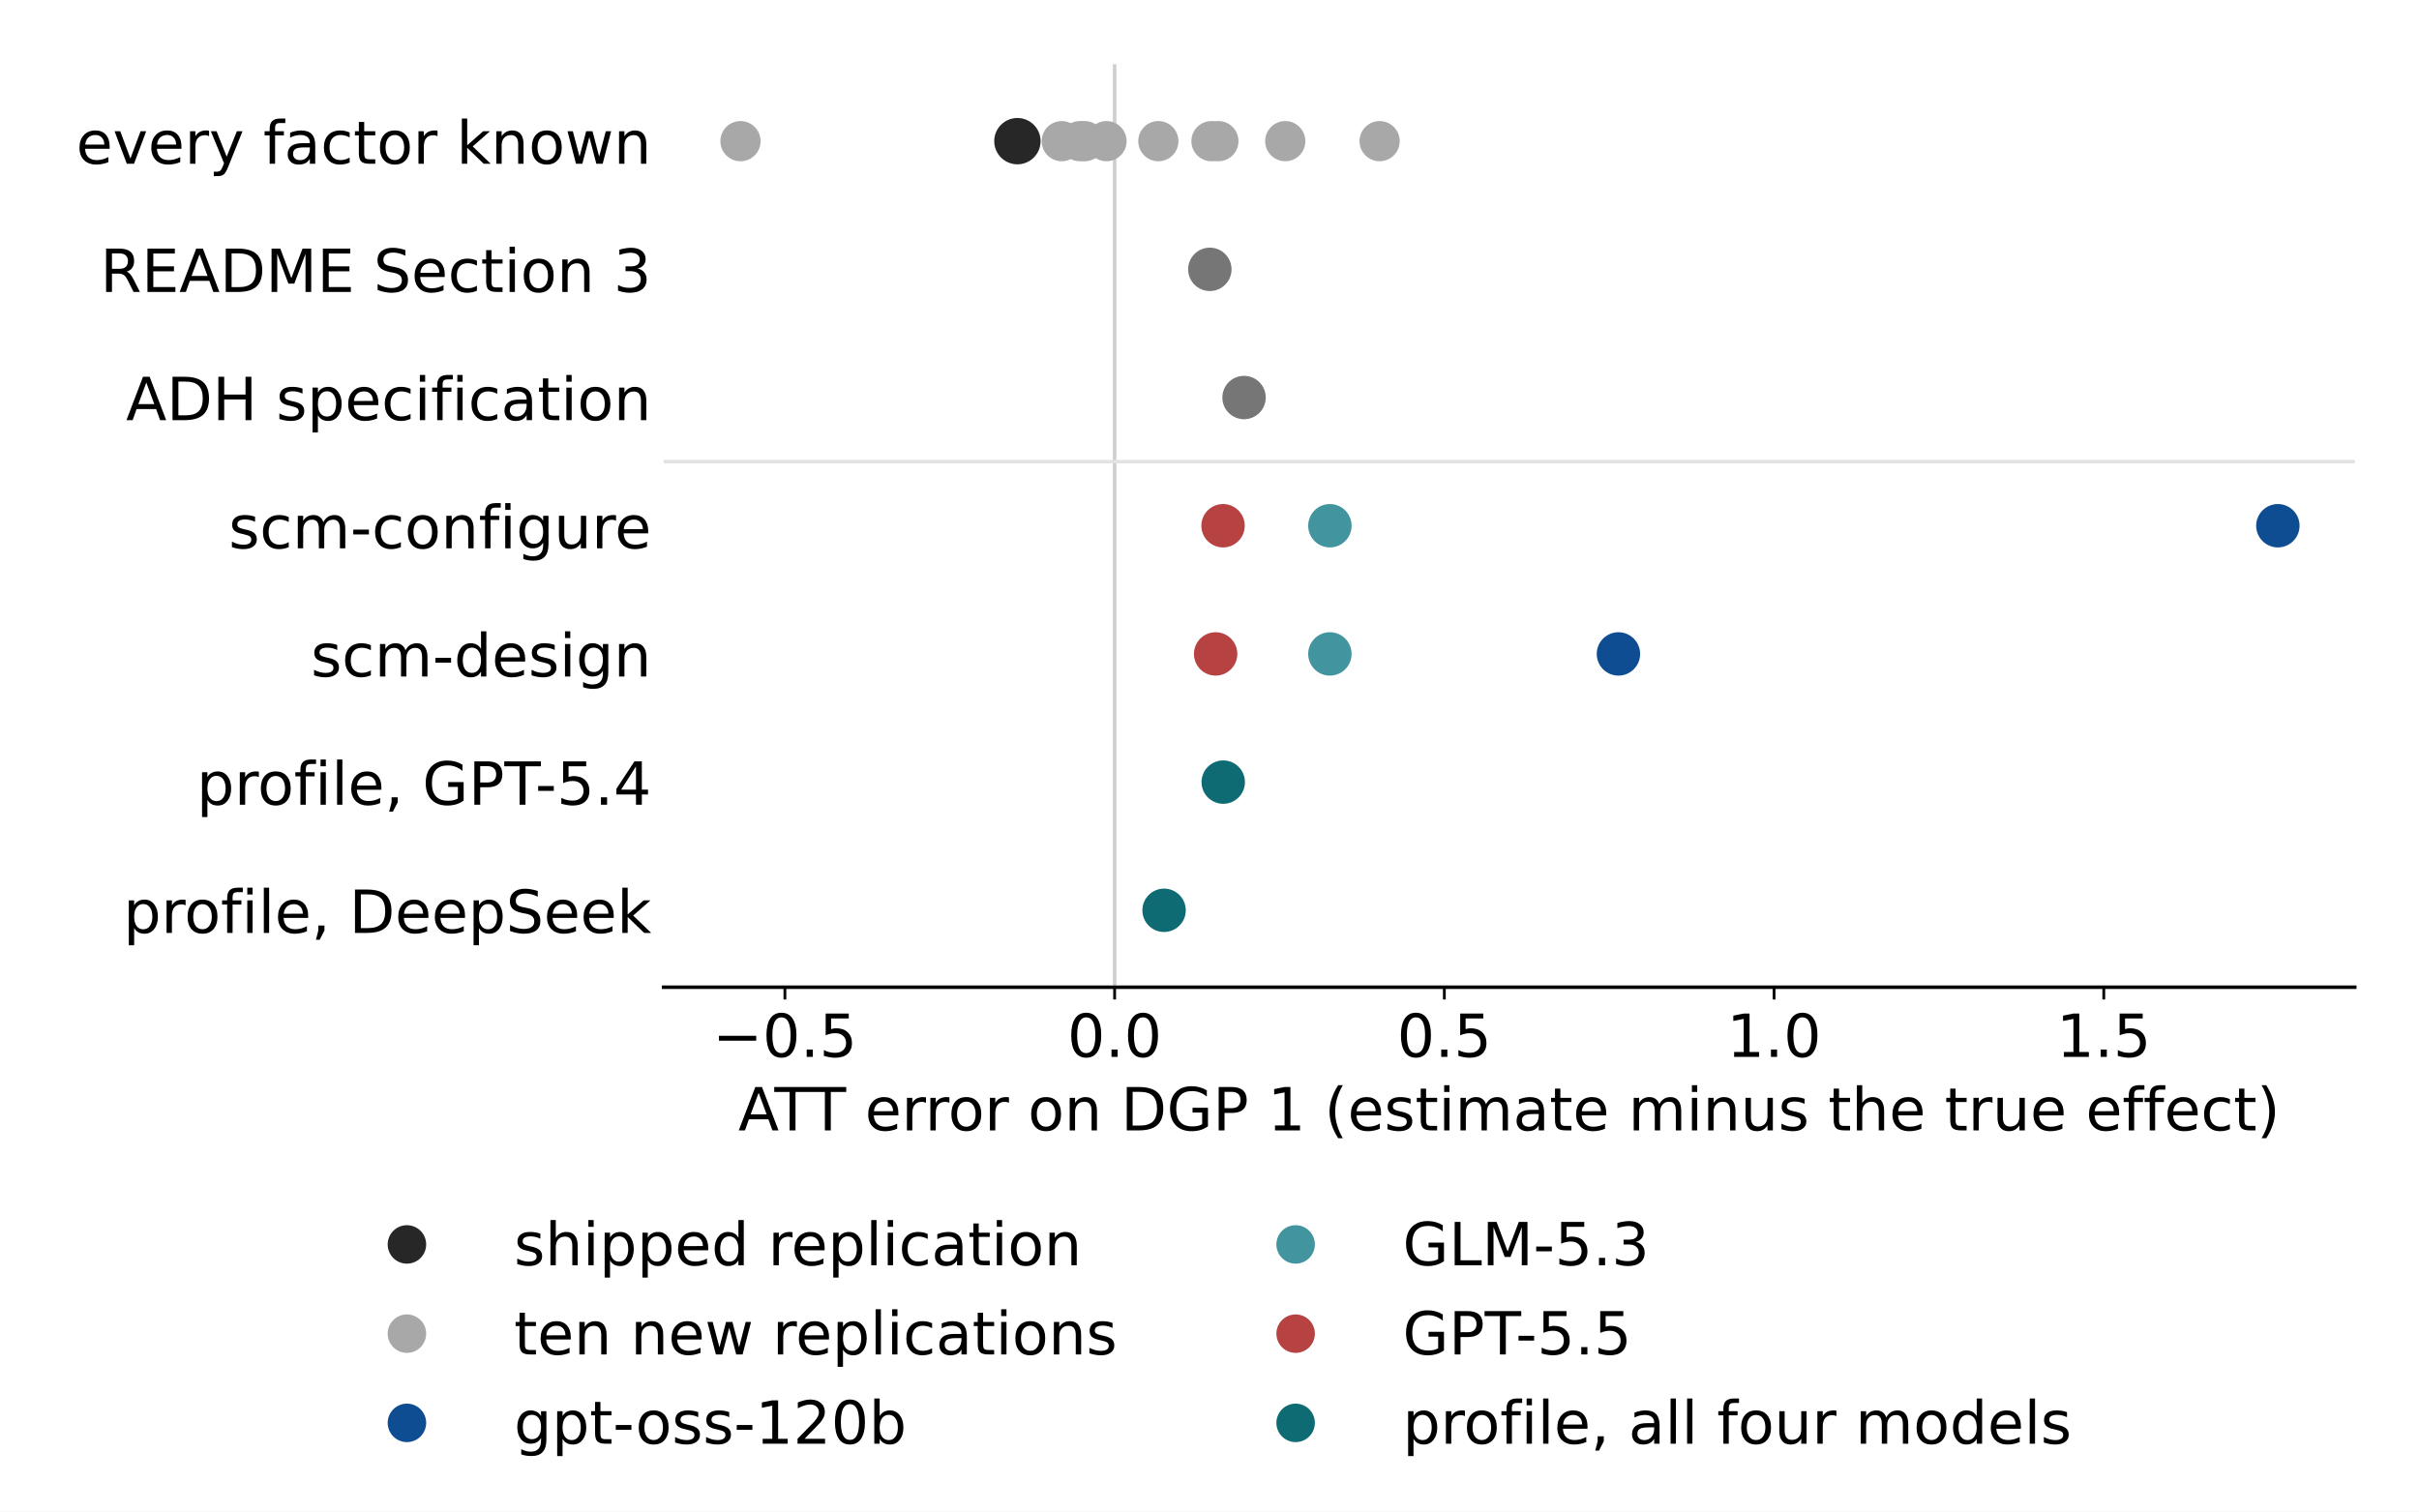
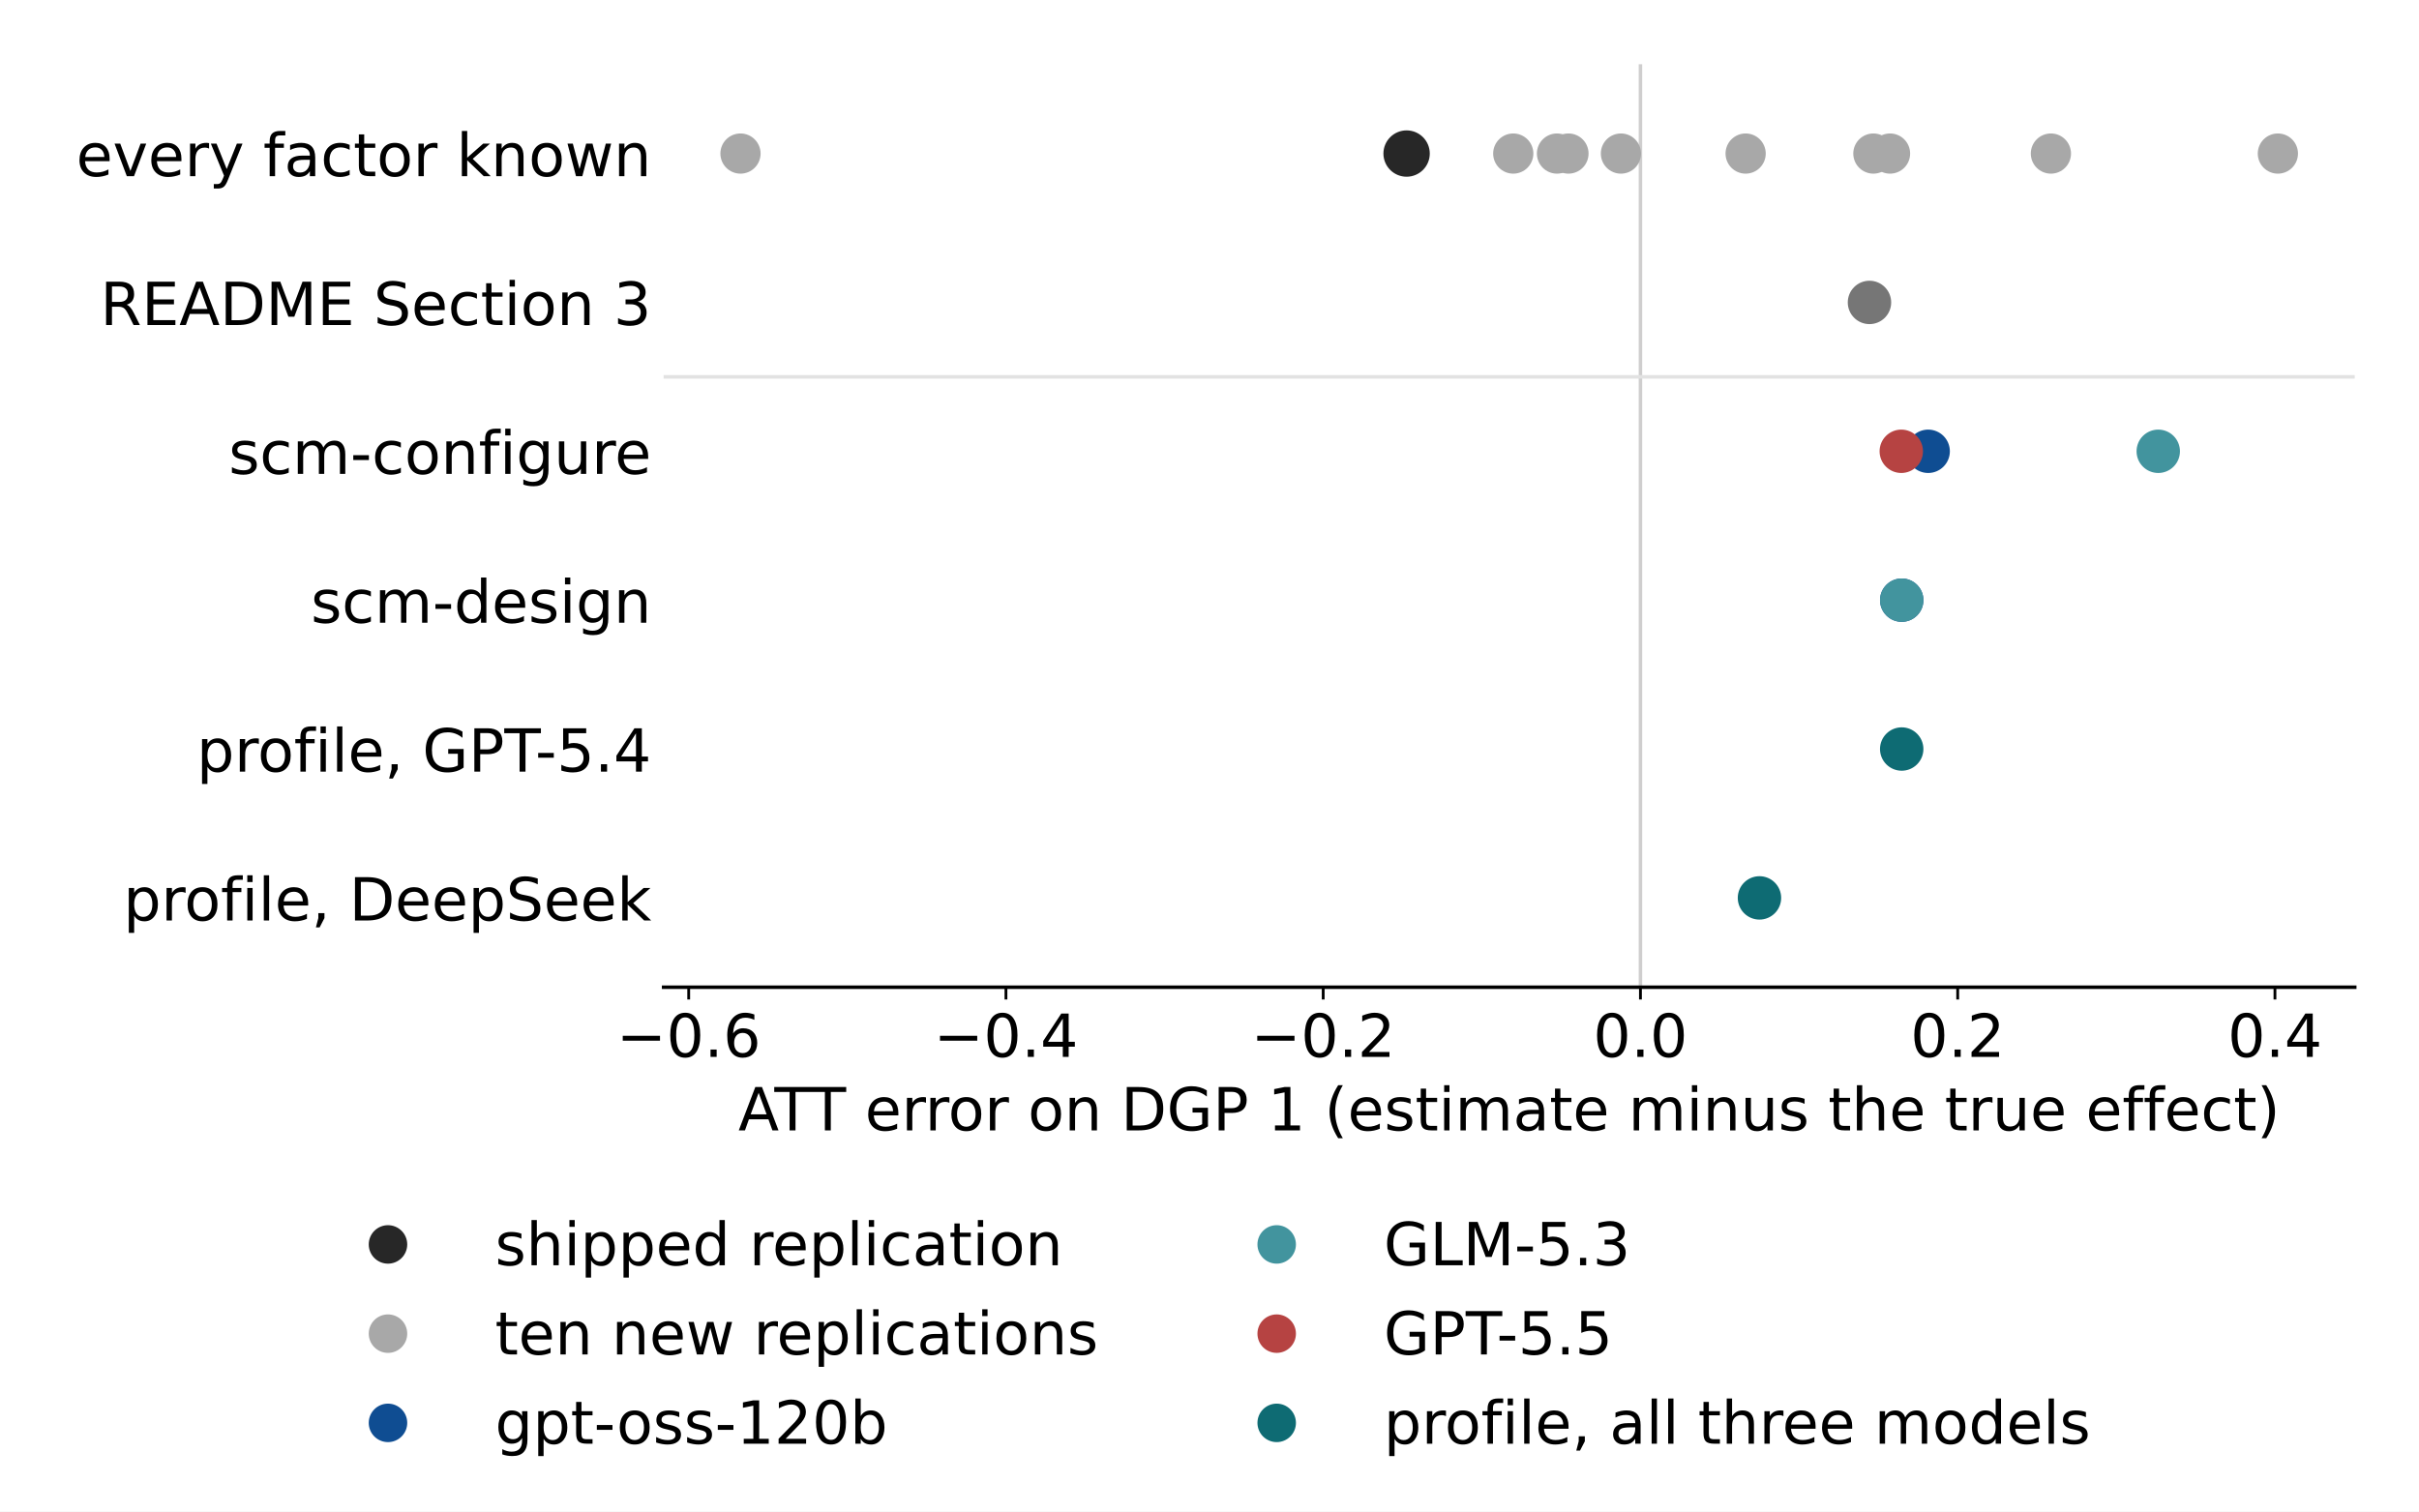
<svg xmlns="http://www.w3.org/2000/svg" xmlns:xlink="http://www.w3.org/1999/xlink" width="691.2pt" height="432pt" viewBox="0 0 691.2 432" version="1.1">
  <defs>
    <style type="text/css">*{stroke-linejoin: round; stroke-linecap: butt}</style>
  </defs>
  <g id="figure_1">
    <g id="patch_1">
      <path d="M 0 432  L 691.2 432  L 691.2 0  L 0 0  z " style="fill: #ffffff" />
    </g>
    <g id="axes_1">
      <g id="patch_2">
        <path d="M 189.62 282.152  L 672.84 282.152  L 672.84 18.36  L 189.62 18.36  z " style="fill: #ffffff" />
      </g>
      <g id="line2d_1">
-         <path d="M 318.49 282.152  L 318.49 18.36  " clip-path="url(#pa308e77fad)" style="fill: none; stroke: #cfcece; stroke-linecap: square" />
+         <path d="M 468.738 282.152  L 468.738 18.36  " clip-path="url(#p6dccab8a74)" style="fill: none; stroke: #cfcece; stroke-linecap: square" />
      </g>
      <g id="line2d_2">
-         <path d="M 189.62 131.937  L 672.84 131.937  " clip-path="url(#pa308e77fad)" style="fill: none; stroke: #e2e2e2; stroke-linecap: square" />
+         <path d="M 189.62 107.709  L 672.84 107.709  " clip-path="url(#p6dccab8a74)" style="fill: none; stroke: #e2e2e2; stroke-linecap: square" />
      </g>
      <g id="matplotlib.axis_1">
        <g id="xtick_1">
          <g id="line2d_3">
            <defs>
-               <path id="m35cff09139" d="M 0 0  L 0 3.5  " style="stroke: #000000; stroke-width: 0.8" />
+               <path id="m6fe4000da7" d="M 0 0  L 0 3.5  " style="stroke: #000000; stroke-width: 0.8" />
            </defs>
            <g>
-               <use xlink:href="#m35cff09139" x="224.276" y="282.152" style="stroke: #000000; stroke-width: 0.8" />
+               <use xlink:href="#m6fe4000da7" x="196.788" y="282.152" style="stroke: #000000; stroke-width: 0.8" />
            </g>
          </g>
          <g id="text_1">
-             <text style="font-size: 17px; font-family: 'DejaVu Sans', sans-serif; text-anchor: middle" x="224.276" y="302.068" transform="rotate(-0 224.276 302.068)">−0.5</text>
+             <text style="font-size: 17px; font-family: 'DejaVu Sans', sans-serif; text-anchor: middle" x="196.788" y="302.068" transform="rotate(-0 196.7879 302.068)">−0.6</text>
          </g>
        </g>
        <g id="xtick_2">
          <g id="line2d_4">
            <g>
-               <use xlink:href="#m35cff09139" x="318.49" y="282.152" style="stroke: #000000; stroke-width: 0.8" />
+               <use xlink:href="#m6fe4000da7" x="287.438" y="282.152" style="stroke: #000000; stroke-width: 0.8" />
            </g>
          </g>
          <g id="text_2">
-             <text style="font-size: 17px; font-family: 'DejaVu Sans', sans-serif; text-anchor: middle" x="318.49" y="302.068" transform="rotate(-0 318.4896 302.068)">0.0</text>
+             <text style="font-size: 17px; font-family: 'DejaVu Sans', sans-serif; text-anchor: middle" x="287.438" y="302.068" transform="rotate(-0 287.438 302.068)">−0.4</text>
          </g>
        </g>
        <g id="xtick_3">
          <g id="line2d_5">
            <g>
-               <use xlink:href="#m35cff09139" x="412.703" y="282.152" style="stroke: #000000; stroke-width: 0.8" />
+               <use xlink:href="#m6fe4000da7" x="378.088" y="282.152" style="stroke: #000000; stroke-width: 0.8" />
            </g>
          </g>
          <g id="text_3">
-             <text style="font-size: 17px; font-family: 'DejaVu Sans', sans-serif; text-anchor: middle" x="412.703" y="302.068" transform="rotate(-0 412.7033 302.068)">0.5</text>
+             <text style="font-size: 17px; font-family: 'DejaVu Sans', sans-serif; text-anchor: middle" x="378.088" y="302.068" transform="rotate(-0 378.0881 302.068)">−0.2</text>
          </g>
        </g>
        <g id="xtick_4">
          <g id="line2d_6">
            <g>
-               <use xlink:href="#m35cff09139" x="506.917" y="282.152" style="stroke: #000000; stroke-width: 0.8" />
+               <use xlink:href="#m6fe4000da7" x="468.738" y="282.152" style="stroke: #000000; stroke-width: 0.8" />
            </g>
          </g>
          <g id="text_4">
-             <text style="font-size: 17px; font-family: 'DejaVu Sans', sans-serif; text-anchor: middle" x="506.917" y="302.068" transform="rotate(-0 506.917 302.068)">1.0</text>
+             <text style="font-size: 17px; font-family: 'DejaVu Sans', sans-serif; text-anchor: middle" x="468.738" y="302.068" transform="rotate(-0 468.7381 302.068)">0.0</text>
          </g>
        </g>
        <g id="xtick_5">
          <g id="line2d_7">
            <g>
-               <use xlink:href="#m35cff09139" x="601.131" y="282.152" style="stroke: #000000; stroke-width: 0.8" />
+               <use xlink:href="#m6fe4000da7" x="559.388" y="282.152" style="stroke: #000000; stroke-width: 0.8" />
            </g>
          </g>
          <g id="text_5">
-             <text style="font-size: 17px; font-family: 'DejaVu Sans', sans-serif; text-anchor: middle" x="601.131" y="302.068" transform="rotate(-0 601.1306 302.068)">1.5</text>
-           </g>
-         </g>
-         <g id="text_6">
+             <text style="font-size: 17px; font-family: 'DejaVu Sans', sans-serif; text-anchor: middle" x="559.388" y="302.068" transform="rotate(-0 559.3882 302.068)">0.2</text>
+           </g>
+         </g>
+         <g id="xtick_6">
+           <g id="line2d_8">
+             <g>
+               <use xlink:href="#m6fe4000da7" x="650.038" y="282.152" style="stroke: #000000; stroke-width: 0.8" />
+             </g>
+           </g>
+           <g id="text_6">
+             <text style="font-size: 17px; font-family: 'DejaVu Sans', sans-serif; text-anchor: middle" x="650.038" y="302.068" transform="rotate(-0 650.0383 302.068)">0.4</text>
+           </g>
+         </g>
+         <g id="text_7">
          <text style="font-size: 17px; font-family: 'DejaVu Sans', sans-serif; text-anchor: middle" x="431.23" y="323.069" transform="rotate(-0 431.23 323.0694)">ATT error on DGP 1 (estimate minus the true effect)</text>
        </g>
      </g>
      <g id="matplotlib.axis_2">
        <g id="ytick_1">
-           <g id="line2d_8" />
-           <g id="text_7">
-             <text style="font-size: 17px; font-family: 'DejaVu Sans', sans-serif; text-anchor: end" x="186.12" y="46.801" transform="rotate(-0 186.12 46.80134)">every factor known</text>
-           </g>
-         </g>
-         <g id="ytick_2">
          <g id="line2d_9" />
          <g id="text_8">
-             <text style="font-size: 17px; font-family: 'DejaVu Sans', sans-serif; text-anchor: end" x="186.12" y="83.439" transform="rotate(-0 186.12 83.43912)">README Section 3</text>
-           </g>
-         </g>
-         <g id="ytick_3">
+             <text style="font-size: 17px; font-family: 'DejaVu Sans', sans-serif; text-anchor: end" x="186.12" y="50.347" transform="rotate(-0 186.12 50.34693)">every factor known</text>
+           </g>
+         </g>
+         <g id="ytick_2">
          <g id="line2d_10" />
          <g id="text_9">
-             <text style="font-size: 17px; font-family: 'DejaVu Sans', sans-serif; text-anchor: end" x="186.12" y="120.077" transform="rotate(-0 186.12 120.0769)">ADH specification</text>
-           </g>
-         </g>
-         <g id="ytick_4">
+             <text style="font-size: 17px; font-family: 'DejaVu Sans', sans-serif; text-anchor: end" x="186.12" y="92.894" transform="rotate(-0 186.12 92.89404)">README Section 3</text>
+           </g>
+         </g>
+         <g id="ytick_3">
          <g id="line2d_11" />
          <g id="text_10">
-             <text style="font-size: 17px; font-family: 'DejaVu Sans', sans-serif; text-anchor: end" x="186.12" y="156.715" transform="rotate(-0 186.12 156.7147)">scm-configure</text>
-           </g>
-         </g>
-         <g id="ytick_5">
+             <text style="font-size: 17px; font-family: 'DejaVu Sans', sans-serif; text-anchor: end" x="186.12" y="135.441" transform="rotate(-0 186.12 135.4411)">scm-configure</text>
+           </g>
+         </g>
+         <g id="ytick_4">
          <g id="line2d_12" />
          <g id="text_11">
-             <text style="font-size: 17px; font-family: 'DejaVu Sans', sans-serif; text-anchor: end" x="186.12" y="193.352" transform="rotate(-0 186.12 193.3525)">scm-design</text>
-           </g>
-         </g>
-         <g id="ytick_6">
+             <text style="font-size: 17px; font-family: 'DejaVu Sans', sans-serif; text-anchor: end" x="186.12" y="177.988" transform="rotate(-0 186.12 177.9882)">scm-design</text>
+           </g>
+         </g>
+         <g id="ytick_5">
          <g id="line2d_13" />
          <g id="text_12">
-             <text style="font-size: 17px; font-family: 'DejaVu Sans', sans-serif; text-anchor: end" x="186.12" y="229.99" transform="rotate(-0 186.12 229.9903)">profile, GPT-5.4</text>
-           </g>
-         </g>
-         <g id="ytick_7">
+             <text style="font-size: 17px; font-family: 'DejaVu Sans', sans-serif; text-anchor: end" x="186.12" y="220.535" transform="rotate(-0 186.12 220.5353)">profile, GPT-5.4</text>
+           </g>
+         </g>
+         <g id="ytick_6">
          <g id="line2d_14" />
          <g id="text_13">
-             <text style="font-size: 17px; font-family: 'DejaVu Sans', sans-serif; text-anchor: end" x="186.12" y="266.628" transform="rotate(-0 186.12 266.628)">profile, DeepSeek</text>
+             <text style="font-size: 17px; font-family: 'DejaVu Sans', sans-serif; text-anchor: end" x="186.12" y="263.082" transform="rotate(-0 186.12 263.0824)">profile, DeepSeek</text>
          </g>
        </g>
      </g>
      <g id="patch_3">
        <path d="M 189.62 282.152  L 672.84 282.152  " style="fill: none; stroke: #000000; stroke-linejoin: miter; stroke-linecap: square" />
      </g>
      <g id="PathCollection_1">
        <defs>
-           <path id="mf475994449" d="M 0 5.244  C 1.391 5.244 2.725 4.691 3.708 3.708  C 4.691 2.725 5.244 1.391 5.244 0  C 5.244 -1.391 4.691 -2.725 3.708 -3.708  C 2.725 -4.691 1.391 -5.244 0 -5.244  C -1.391 -5.244 -2.725 -4.691 -3.708 -3.708  C -4.691 -2.725 -5.244 -1.391 -5.244 0  C -5.244 1.391 -4.691 2.725 -3.708 3.708  C -2.725 4.691 -1.391 5.244 0 5.244  z " style="stroke: #a8a8a8" />
-         </defs>
-         <g clip-path="url(#pa308e77fad)">
-           <use xlink:href="#mf475994449" x="316.172" y="40.343" style="fill: #a8a8a8; stroke: #a8a8a8" />
-           <use xlink:href="#mf475994449" x="308.575" y="40.343" style="fill: #a8a8a8; stroke: #a8a8a8" />
-           <use xlink:href="#mf475994449" x="303.381" y="40.343" style="fill: #a8a8a8; stroke: #a8a8a8" />
-           <use xlink:href="#mf475994449" x="348.138" y="40.343" style="fill: #a8a8a8; stroke: #a8a8a8" />
-           <use xlink:href="#mf475994449" x="346.16" y="40.343" style="fill: #a8a8a8; stroke: #a8a8a8" />
-           <use xlink:href="#mf475994449" x="394.209" y="40.343" style="fill: #a8a8a8; stroke: #a8a8a8" />
-           <use xlink:href="#mf475994449" x="309.938" y="40.343" style="fill: #a8a8a8; stroke: #a8a8a8" />
-           <use xlink:href="#mf475994449" x="211.585" y="40.343" style="fill: #a8a8a8; stroke: #a8a8a8" />
-           <use xlink:href="#mf475994449" x="367.247" y="40.343" style="fill: #a8a8a8; stroke: #a8a8a8" />
-           <use xlink:href="#mf475994449" x="330.985" y="40.343" style="fill: #a8a8a8; stroke: #a8a8a8" />
+           <path id="m5a82c89f07" d="M 0 5.244  C 1.391 5.244 2.725 4.691 3.708 3.708  C 4.691 2.725 5.244 1.391 5.244 0  C 5.244 -1.391 4.691 -2.725 3.708 -3.708  C 2.725 -4.691 1.391 -5.244 0 -5.244  C -1.391 -5.244 -2.725 -4.691 -3.708 -3.708  C -4.691 -2.725 -5.244 -1.391 -5.244 0  C -5.244 1.391 -4.691 2.725 -3.708 3.708  C -2.725 4.691 -1.391 5.244 0 5.244  z " style="stroke: #a8a8a8" />
+         </defs>
+         <g clip-path="url(#p6dccab8a74)">
+           <use xlink:href="#m5a82c89f07" x="463.163" y="43.888" style="fill: #a8a8a8; stroke: #a8a8a8" />
+           <use xlink:href="#m5a82c89f07" x="444.89" y="43.888" style="fill: #a8a8a8; stroke: #a8a8a8" />
+           <use xlink:href="#m5a82c89f07" x="432.395" y="43.888" style="fill: #a8a8a8; stroke: #a8a8a8" />
+           <use xlink:href="#m5a82c89f07" x="540.056" y="43.888" style="fill: #a8a8a8; stroke: #a8a8a8" />
+           <use xlink:href="#m5a82c89f07" x="535.296" y="43.888" style="fill: #a8a8a8; stroke: #a8a8a8" />
+           <use xlink:href="#m5a82c89f07" x="650.875" y="43.888" style="fill: #a8a8a8; stroke: #a8a8a8" />
+           <use xlink:href="#m5a82c89f07" x="448.168" y="43.888" style="fill: #a8a8a8; stroke: #a8a8a8" />
+           <use xlink:href="#m5a82c89f07" x="211.585" y="43.888" style="fill: #a8a8a8; stroke: #a8a8a8" />
+           <use xlink:href="#m5a82c89f07" x="586.02" y="43.888" style="fill: #a8a8a8; stroke: #a8a8a8" />
+           <use xlink:href="#m5a82c89f07" x="498.794" y="43.888" style="fill: #a8a8a8; stroke: #a8a8a8" />
        </g>
      </g>
      <g id="PathCollection_2">
        <defs>
-           <path id="mda458c5f88" d="M 0 5.701  C 1.512 5.701 2.962 5.1 4.031 4.031  C 5.1 2.962 5.701 1.512 5.701 0  C 5.701 -1.512 5.1 -2.962 4.031 -4.031  C 2.962 -5.1 1.512 -5.701 0 -5.701  C -1.512 -5.701 -2.962 -5.1 -4.031 -4.031  C -5.1 -2.962 -5.701 -1.512 -5.701 0  C -5.701 1.512 -5.1 2.962 -4.031 4.031  C -2.962 5.1 -1.512 5.701 0 5.701  z " style="stroke: #767676" />
-         </defs>
-         <g clip-path="url(#pa308e77fad)">
-           <use xlink:href="#mda458c5f88" x="345.696" y="76.98" style="fill: #767676; stroke: #767676" />
+           <path id="m47eeba0290" d="M 0 5.701  C 1.512 5.701 2.962 5.1 4.031 4.031  C 5.1 2.962 5.701 1.512 5.701 0  C 5.701 -1.512 5.1 -2.962 4.031 -4.031  C 2.962 -5.1 1.512 -5.701 0 -5.701  C -1.512 -5.701 -2.962 -5.1 -4.031 -4.031  C -5.1 -2.962 -5.701 -1.512 -5.701 0  C -5.701 1.512 -5.1 2.962 -4.031 4.031  C -2.962 5.1 -1.512 5.701 0 5.701  z " style="stroke: #767676" />
+         </defs>
+         <g clip-path="url(#p6dccab8a74)">
+           <use xlink:href="#m47eeba0290" x="534.18" y="86.435" style="fill: #767676; stroke: #767676" />
        </g>
      </g>
      <g id="PathCollection_3">
-         <g clip-path="url(#pa308e77fad)">
-           <use xlink:href="#mda458c5f88" x="355.471" y="113.618" style="fill: #767676; stroke: #767676" />
+         <defs>
+           <path id="m76e535a644" d="M 0 5.701  C 1.512 5.701 2.962 5.1 4.031 4.031  C 5.1 2.962 5.701 1.512 5.701 0  C 5.701 -1.512 5.1 -2.962 4.031 -4.031  C 2.962 -5.1 1.512 -5.701 0 -5.701  C -1.512 -5.701 -2.962 -5.1 -4.031 -4.031  C -5.1 -2.962 -5.701 -1.512 -5.701 0  C -5.701 1.512 -5.1 2.962 -4.031 4.031  C -2.962 5.1 -1.512 5.701 0 5.701  z " style="stroke: #0f4d92" />
+         </defs>
+         <g clip-path="url(#p6dccab8a74)">
+           <use xlink:href="#m76e535a644" x="550.95" y="128.982" style="fill: #0f4d92; stroke: #0f4d92" />
        </g>
      </g>
      <g id="PathCollection_4">
        <defs>
-           <path id="ma924136388" d="M 0 5.701  C 1.512 5.701 2.962 5.1 4.031 4.031  C 5.1 2.962 5.701 1.512 5.701 0  C 5.701 -1.512 5.1 -2.962 4.031 -4.031  C 2.962 -5.1 1.512 -5.701 0 -5.701  C -1.512 -5.701 -2.962 -5.1 -4.031 -4.031  C -5.1 -2.962 -5.701 -1.512 -5.701 0  C -5.701 1.512 -5.1 2.962 -4.031 4.031  C -2.962 5.1 -1.512 5.701 0 5.701  z " style="stroke: #0f4d92" />
-         </defs>
-         <g clip-path="url(#pa308e77fad)">
-           <use xlink:href="#ma924136388" x="650.875" y="150.256" style="fill: #0f4d92; stroke: #0f4d92" />
+           <path id="m9be6acfd6c" d="M 0 5.701  C 1.512 5.701 2.962 5.1 4.031 4.031  C 5.1 2.962 5.701 1.512 5.701 0  C 5.701 -1.512 5.1 -2.962 4.031 -4.031  C 2.962 -5.1 1.512 -5.701 0 -5.701  C -1.512 -5.701 -2.962 -5.1 -4.031 -4.031  C -5.1 -2.962 -5.701 -1.512 -5.701 0  C -5.701 1.512 -5.1 2.962 -4.031 4.031  C -2.962 5.1 -1.512 5.701 0 5.701  z " style="stroke: #42949e" />
+         </defs>
+         <g clip-path="url(#p6dccab8a74)">
+           <use xlink:href="#m9be6acfd6c" x="616.695" y="128.982" style="fill: #42949e; stroke: #42949e" />
        </g>
      </g>
      <g id="PathCollection_5">
        <defs>
-           <path id="m55c03f4674" d="M 0 5.701  C 1.512 5.701 2.962 5.1 4.031 4.031  C 5.1 2.962 5.701 1.512 5.701 0  C 5.701 -1.512 5.1 -2.962 4.031 -4.031  C 2.962 -5.1 1.512 -5.701 0 -5.701  C -1.512 -5.701 -2.962 -5.1 -4.031 -4.031  C -5.1 -2.962 -5.701 -1.512 -5.701 0  C -5.701 1.512 -5.1 2.962 -4.031 4.031  C -2.962 5.1 -1.512 5.701 0 5.701  z " style="stroke: #42949e" />
-         </defs>
-         <g clip-path="url(#pa308e77fad)">
-           <use xlink:href="#m55c03f4674" x="379.999" y="150.256" style="fill: #42949e; stroke: #42949e" />
+           <path id="mfc72ea01de" d="M 0 5.701  C 1.512 5.701 2.962 5.1 4.031 4.031  C 5.1 2.962 5.701 1.512 5.701 0  C 5.701 -1.512 5.1 -2.962 4.031 -4.031  C 2.962 -5.1 1.512 -5.701 0 -5.701  C -1.512 -5.701 -2.962 -5.1 -4.031 -4.031  C -5.1 -2.962 -5.701 -1.512 -5.701 0  C -5.701 1.512 -5.1 2.962 -4.031 4.031  C -2.962 5.1 -1.512 5.701 0 5.701  z " style="stroke: #b64342" />
+         </defs>
+         <g clip-path="url(#p6dccab8a74)">
+           <use xlink:href="#mfc72ea01de" x="543.271" y="128.982" style="fill: #b64342; stroke: #b64342" />
        </g>
      </g>
      <g id="PathCollection_6">
-         <defs>
-           <path id="m711f06b817" d="M 0 5.701  C 1.512 5.701 2.962 5.1 4.031 4.031  C 5.1 2.962 5.701 1.512 5.701 0  C 5.701 -1.512 5.1 -2.962 4.031 -4.031  C 2.962 -5.1 1.512 -5.701 0 -5.701  C -1.512 -5.701 -2.962 -5.1 -4.031 -4.031  C -5.1 -2.962 -5.701 -1.512 -5.701 0  C -5.701 1.512 -5.1 2.962 -4.031 4.031  C -2.962 5.1 -1.512 5.701 0 5.701  z " style="stroke: #b64342" />
-         </defs>
-         <g clip-path="url(#pa308e77fad)">
-           <use xlink:href="#m711f06b817" x="349.475" y="150.256" style="fill: #b64342; stroke: #b64342" />
+         <g clip-path="url(#p6dccab8a74)">
+           <use xlink:href="#m76e535a644" x="543.395" y="171.53" style="fill: #0f4d92; stroke: #0f4d92" />
        </g>
      </g>
      <g id="PathCollection_7">
-         <g clip-path="url(#pa308e77fad)">
-           <use xlink:href="#ma924136388" x="462.448" y="186.894" style="fill: #0f4d92; stroke: #0f4d92" />
+         <g clip-path="url(#p6dccab8a74)">
+           <use xlink:href="#m9be6acfd6c" x="543.395" y="171.53" style="fill: #42949e; stroke: #42949e" />
        </g>
      </g>
      <g id="PathCollection_8">
-         <g clip-path="url(#pa308e77fad)">
-           <use xlink:href="#m55c03f4674" x="379.999" y="186.894" style="fill: #42949e; stroke: #42949e" />
+         <defs>
+           <path id="m1499db6a74" d="M 0 5.701  C 1.512 5.701 2.962 5.1 4.031 4.031  C 5.1 2.962 5.701 1.512 5.701 0  C 5.701 -1.512 5.1 -2.962 4.031 -4.031  C 2.962 -5.1 1.512 -5.701 0 -5.701  C -1.512 -5.701 -2.962 -5.1 -4.031 -4.031  C -5.1 -2.962 -5.701 -1.512 -5.701 0  C -5.701 1.512 -5.1 2.962 -4.031 4.031  C -2.962 5.1 -1.512 5.701 0 5.701  z " style="stroke: #0e6b73" />
+         </defs>
+         <g clip-path="url(#p6dccab8a74)">
+           <use xlink:href="#m1499db6a74" x="543.389" y="214.077" style="fill: #0e6b73; stroke: #0e6b73" />
        </g>
      </g>
      <g id="PathCollection_9">
-         <g clip-path="url(#pa308e77fad)">
-           <use xlink:href="#m711f06b817" x="347.354" y="186.894" style="fill: #b64342; stroke: #b64342" />
+         <g clip-path="url(#p6dccab8a74)">
+           <use xlink:href="#m1499db6a74" x="502.746" y="256.624" style="fill: #0e6b73; stroke: #0e6b73" />
        </g>
      </g>
      <g id="PathCollection_10">
        <defs>
-           <path id="med32e4bcd8" d="M 0 5.701  C 1.512 5.701 2.962 5.1 4.031 4.031  C 5.1 2.962 5.701 1.512 5.701 0  C 5.701 -1.512 5.1 -2.962 4.031 -4.031  C 2.962 -5.1 1.512 -5.701 0 -5.701  C -1.512 -5.701 -2.962 -5.1 -4.031 -4.031  C -5.1 -2.962 -5.701 -1.512 -5.701 0  C -5.701 1.512 -5.1 2.962 -4.031 4.031  C -2.962 5.1 -1.512 5.701 0 5.701  z " style="stroke: #0e6b73" />
-         </defs>
-         <g clip-path="url(#pa308e77fad)">
-           <use xlink:href="#med32e4bcd8" x="349.524" y="223.532" style="fill: #0e6b73; stroke: #0e6b73" />
-         </g>
-       </g>
-       <g id="PathCollection_11">
-         <g clip-path="url(#pa308e77fad)">
-           <use xlink:href="#med32e4bcd8" x="332.622" y="260.169" style="fill: #0e6b73; stroke: #0e6b73" />
-         </g>
-       </g>
-       <g id="PathCollection_12">
-         <defs>
-           <path id="mc22d3152a1" d="M 0 6.124  C 1.624 6.124 3.182 5.478 4.33 4.33  C 5.478 3.182 6.124 1.624 6.124 0  C 6.124 -1.624 5.478 -3.182 4.33 -4.33  C 3.182 -5.478 1.624 -6.124 0 -6.124  C -1.624 -6.124 -3.182 -5.478 -4.33 -4.33  C -5.478 -3.182 -6.124 -1.624 -6.124 0  C -6.124 1.624 -5.478 3.182 -4.33 4.33  C -3.182 5.478 -1.624 6.124 0 6.124  z " style="stroke: #272727" />
-         </defs>
-         <g clip-path="url(#pa308e77fad)">
-           <use xlink:href="#mc22d3152a1" x="290.711" y="40.343" style="fill: #272727; stroke: #272727" />
+           <path id="mc254e17fcc" d="M 0 6.124  C 1.624 6.124 3.182 5.478 4.33 4.33  C 5.478 3.182 6.124 1.624 6.124 0  C 6.124 -1.624 5.478 -3.182 4.33 -4.33  C 3.182 -5.478 1.624 -6.124 0 -6.124  C -1.624 -6.124 -3.182 -5.478 -4.33 -4.33  C -5.478 -3.182 -6.124 -1.624 -6.124 0  C -6.124 1.624 -5.478 3.182 -4.33 4.33  C -3.182 5.478 -1.624 6.124 0 6.124  z " style="stroke: #272727" />
+         </defs>
+         <g clip-path="url(#p6dccab8a74)">
+           <use xlink:href="#mc254e17fcc" x="401.919" y="43.888" style="fill: #272727; stroke: #272727" />
        </g>
      </g>
    </g>
    <g id="legend_1">
      <g id="line2d_15">
        <defs>
-           <path id="mee1a2d8a6c" d="M 0 5  C 1.326 5 2.598 4.473 3.536 3.536  C 4.473 2.598 5 1.326 5 0  C 5 -1.326 4.473 -2.598 3.536 -3.536  C 2.598 -4.473 1.326 -5 0 -5  C -1.326 -5 -2.598 -4.473 -3.536 -3.536  C -4.473 -2.598 -5 -1.326 -5 0  C -5 1.326 -4.473 2.598 -3.536 3.536  C -2.598 4.473 -1.326 5 0 5  z " style="stroke: #272727" />
-         </defs>
-         <g>
-           <use xlink:href="#mee1a2d8a6c" x="116.274" y="355.663" style="fill: #272727; stroke: #272727" />
+           <path id="mf0d33a9d39" d="M 0 5  C 1.326 5 2.598 4.473 3.536 3.536  C 4.473 2.598 5 1.326 5 0  C 5 -1.326 4.473 -2.598 3.536 -3.536  C 2.598 -4.473 1.326 -5 0 -5  C -1.326 -5 -2.598 -4.473 -3.536 -3.536  C -4.473 -2.598 -5 -1.326 -5 0  C -5 1.326 -4.473 2.598 -3.536 3.536  C -2.598 4.473 -1.326 5 0 5  z " style="stroke: #272727" />
+         </defs>
+         <g>
+           <use xlink:href="#mf0d33a9d39" x="110.862" y="355.663" style="fill: #272727; stroke: #272727" />
        </g>
      </g>
      <g id="text_14">
-         <text style="font-size: 17px; font-family: 'DejaVu Sans', sans-serif; text-anchor: start" x="146.874" y="361.613" transform="rotate(-0 146.874 361.6134)">shipped replication</text>
+         <text style="font-size: 17px; font-family: 'DejaVu Sans', sans-serif; text-anchor: start" x="141.462" y="361.613" transform="rotate(-0 141.4619 361.6134)">shipped replication</text>
      </g>
      <g id="line2d_16">
        <defs>
-           <path id="m77f4cad62b" d="M 0 5  C 1.326 5 2.598 4.473 3.536 3.536  C 4.473 2.598 5 1.326 5 0  C 5 -1.326 4.473 -2.598 3.536 -3.536  C 2.598 -4.473 1.326 -5 0 -5  C -1.326 -5 -2.598 -4.473 -3.536 -3.536  C -4.473 -2.598 -5 -1.326 -5 0  C -5 1.326 -4.473 2.598 -3.536 3.536  C -2.598 4.473 -1.326 5 0 5  z " style="stroke: #a8a8a8" />
-         </defs>
-         <g>
-           <use xlink:href="#m77f4cad62b" x="116.274" y="381.165" style="fill: #a8a8a8; stroke: #a8a8a8" />
+           <path id="m045170b57f" d="M 0 5  C 1.326 5 2.598 4.473 3.536 3.536  C 4.473 2.598 5 1.326 5 0  C 5 -1.326 4.473 -2.598 3.536 -3.536  C 2.598 -4.473 1.326 -5 0 -5  C -1.326 -5 -2.598 -4.473 -3.536 -3.536  C -4.473 -2.598 -5 -1.326 -5 0  C -5 1.326 -4.473 2.598 -3.536 3.536  C -2.598 4.473 -1.326 5 0 5  z " style="stroke: #a8a8a8" />
+         </defs>
+         <g>
+           <use xlink:href="#m045170b57f" x="110.862" y="381.165" style="fill: #a8a8a8; stroke: #a8a8a8" />
        </g>
      </g>
      <g id="text_15">
-         <text style="font-size: 17px; font-family: 'DejaVu Sans', sans-serif; text-anchor: start" x="146.874" y="387.115" transform="rotate(-0 146.874 387.1147)">ten new replications</text>
+         <text style="font-size: 17px; font-family: 'DejaVu Sans', sans-serif; text-anchor: start" x="141.462" y="387.115" transform="rotate(-0 141.4619 387.1147)">ten new replications</text>
      </g>
      <g id="line2d_17">
        <defs>
-           <path id="m47e358c5e3" d="M 0 5  C 1.326 5 2.598 4.473 3.536 3.536  C 4.473 2.598 5 1.326 5 0  C 5 -1.326 4.473 -2.598 3.536 -3.536  C 2.598 -4.473 1.326 -5 0 -5  C -1.326 -5 -2.598 -4.473 -3.536 -3.536  C -4.473 -2.598 -5 -1.326 -5 0  C -5 1.326 -4.473 2.598 -3.536 3.536  C -2.598 4.473 -1.326 5 0 5  z " style="stroke: #0f4d92" />
-         </defs>
-         <g>
-           <use xlink:href="#m47e358c5e3" x="116.274" y="406.666" style="fill: #0f4d92; stroke: #0f4d92" />
+           <path id="m4973015ba1" d="M 0 5  C 1.326 5 2.598 4.473 3.536 3.536  C 4.473 2.598 5 1.326 5 0  C 5 -1.326 4.473 -2.598 3.536 -3.536  C 2.598 -4.473 1.326 -5 0 -5  C -1.326 -5 -2.598 -4.473 -3.536 -3.536  C -4.473 -2.598 -5 -1.326 -5 0  C -5 1.326 -4.473 2.598 -3.536 3.536  C -2.598 4.473 -1.326 5 0 5  z " style="stroke: #0f4d92" />
+         </defs>
+         <g>
+           <use xlink:href="#m4973015ba1" x="110.862" y="406.666" style="fill: #0f4d92; stroke: #0f4d92" />
        </g>
      </g>
      <g id="text_16">
-         <text style="font-size: 17px; font-family: 'DejaVu Sans', sans-serif; text-anchor: start" x="146.874" y="412.616" transform="rotate(-0 146.874 412.616)">gpt-oss-120b</text>
+         <text style="font-size: 17px; font-family: 'DejaVu Sans', sans-serif; text-anchor: start" x="141.462" y="412.616" transform="rotate(-0 141.4619 412.616)">gpt-oss-120b</text>
      </g>
      <g id="line2d_18">
        <defs>
-           <path id="maa2c973599" d="M 0 5  C 1.326 5 2.598 4.473 3.536 3.536  C 4.473 2.598 5 1.326 5 0  C 5 -1.326 4.473 -2.598 3.536 -3.536  C 2.598 -4.473 1.326 -5 0 -5  C -1.326 -5 -2.598 -4.473 -3.536 -3.536  C -4.473 -2.598 -5 -1.326 -5 0  C -5 1.326 -4.473 2.598 -3.536 3.536  C -2.598 4.473 -1.326 5 0 5  z " style="stroke: #42949e" />
-         </defs>
-         <g>
-           <use xlink:href="#maa2c973599" x="370.211" y="355.663" style="fill: #42949e; stroke: #42949e" />
+           <path id="m9f7a8f688e" d="M 0 5  C 1.326 5 2.598 4.473 3.536 3.536  C 4.473 2.598 5 1.326 5 0  C 5 -1.326 4.473 -2.598 3.536 -3.536  C 2.598 -4.473 1.326 -5 0 -5  C -1.326 -5 -2.598 -4.473 -3.536 -3.536  C -4.473 -2.598 -5 -1.326 -5 0  C -5 1.326 -4.473 2.598 -3.536 3.536  C -2.598 4.473 -1.326 5 0 5  z " style="stroke: #42949e" />
+         </defs>
+         <g>
+           <use xlink:href="#m9f7a8f688e" x="364.799" y="355.663" style="fill: #42949e; stroke: #42949e" />
        </g>
      </g>
      <g id="text_17">
-         <text style="font-size: 17px; font-family: 'DejaVu Sans', sans-serif; text-anchor: start" x="400.811" y="361.613" transform="rotate(-0 400.8115 361.6134)">GLM-5.3</text>
+         <text style="font-size: 17px; font-family: 'DejaVu Sans', sans-serif; text-anchor: start" x="395.399" y="361.613" transform="rotate(-0 395.3994 361.6134)">GLM-5.3</text>
      </g>
      <g id="line2d_19">
        <defs>
-           <path id="m3b40c65769" d="M 0 5  C 1.326 5 2.598 4.473 3.536 3.536  C 4.473 2.598 5 1.326 5 0  C 5 -1.326 4.473 -2.598 3.536 -3.536  C 2.598 -4.473 1.326 -5 0 -5  C -1.326 -5 -2.598 -4.473 -3.536 -3.536  C -4.473 -2.598 -5 -1.326 -5 0  C -5 1.326 -4.473 2.598 -3.536 3.536  C -2.598 4.473 -1.326 5 0 5  z " style="stroke: #b64342" />
-         </defs>
-         <g>
-           <use xlink:href="#m3b40c65769" x="370.211" y="381.165" style="fill: #b64342; stroke: #b64342" />
+           <path id="md158d0a8cb" d="M 0 5  C 1.326 5 2.598 4.473 3.536 3.536  C 4.473 2.598 5 1.326 5 0  C 5 -1.326 4.473 -2.598 3.536 -3.536  C 2.598 -4.473 1.326 -5 0 -5  C -1.326 -5 -2.598 -4.473 -3.536 -3.536  C -4.473 -2.598 -5 -1.326 -5 0  C -5 1.326 -4.473 2.598 -3.536 3.536  C -2.598 4.473 -1.326 5 0 5  z " style="stroke: #b64342" />
+         </defs>
+         <g>
+           <use xlink:href="#md158d0a8cb" x="364.799" y="381.165" style="fill: #b64342; stroke: #b64342" />
        </g>
      </g>
      <g id="text_18">
-         <text style="font-size: 17px; font-family: 'DejaVu Sans', sans-serif; text-anchor: start" x="400.811" y="387.115" transform="rotate(-0 400.8115 387.1147)">GPT-5.5</text>
+         <text style="font-size: 17px; font-family: 'DejaVu Sans', sans-serif; text-anchor: start" x="395.399" y="387.115" transform="rotate(-0 395.3994 387.1147)">GPT-5.5</text>
      </g>
      <g id="line2d_20">
        <defs>
-           <path id="m16eda3959a" d="M 0 5  C 1.326 5 2.598 4.473 3.536 3.536  C 4.473 2.598 5 1.326 5 0  C 5 -1.326 4.473 -2.598 3.536 -3.536  C 2.598 -4.473 1.326 -5 0 -5  C -1.326 -5 -2.598 -4.473 -3.536 -3.536  C -4.473 -2.598 -5 -1.326 -5 0  C -5 1.326 -4.473 2.598 -3.536 3.536  C -2.598 4.473 -1.326 5 0 5  z " style="stroke: #0e6b73" />
-         </defs>
-         <g>
-           <use xlink:href="#m16eda3959a" x="370.211" y="406.666" style="fill: #0e6b73; stroke: #0e6b73" />
+           <path id="m00549647c5" d="M 0 5  C 1.326 5 2.598 4.473 3.536 3.536  C 4.473 2.598 5 1.326 5 0  C 5 -1.326 4.473 -2.598 3.536 -3.536  C 2.598 -4.473 1.326 -5 0 -5  C -1.326 -5 -2.598 -4.473 -3.536 -3.536  C -4.473 -2.598 -5 -1.326 -5 0  C -5 1.326 -4.473 2.598 -3.536 3.536  C -2.598 4.473 -1.326 5 0 5  z " style="stroke: #0e6b73" />
+         </defs>
+         <g>
+           <use xlink:href="#m00549647c5" x="364.799" y="406.666" style="fill: #0e6b73; stroke: #0e6b73" />
        </g>
      </g>
      <g id="text_19">
-         <text style="font-size: 17px; font-family: 'DejaVu Sans', sans-serif; text-anchor: start" x="400.811" y="412.616" transform="rotate(-0 400.8115 412.616)">profile, all four models</text>
+         <text style="font-size: 17px; font-family: 'DejaVu Sans', sans-serif; text-anchor: start" x="395.399" y="412.616" transform="rotate(-0 395.3994 412.616)">profile, all three models</text>
      </g>
    </g>
  </g>
  <defs>
-     <clipPath id="pa308e77fad">
+     <clipPath id="p6dccab8a74">
      <rect x="189.62" y="18.36" width="483.22" height="263.792" />
    </clipPath>
  </defs>
</svg>
